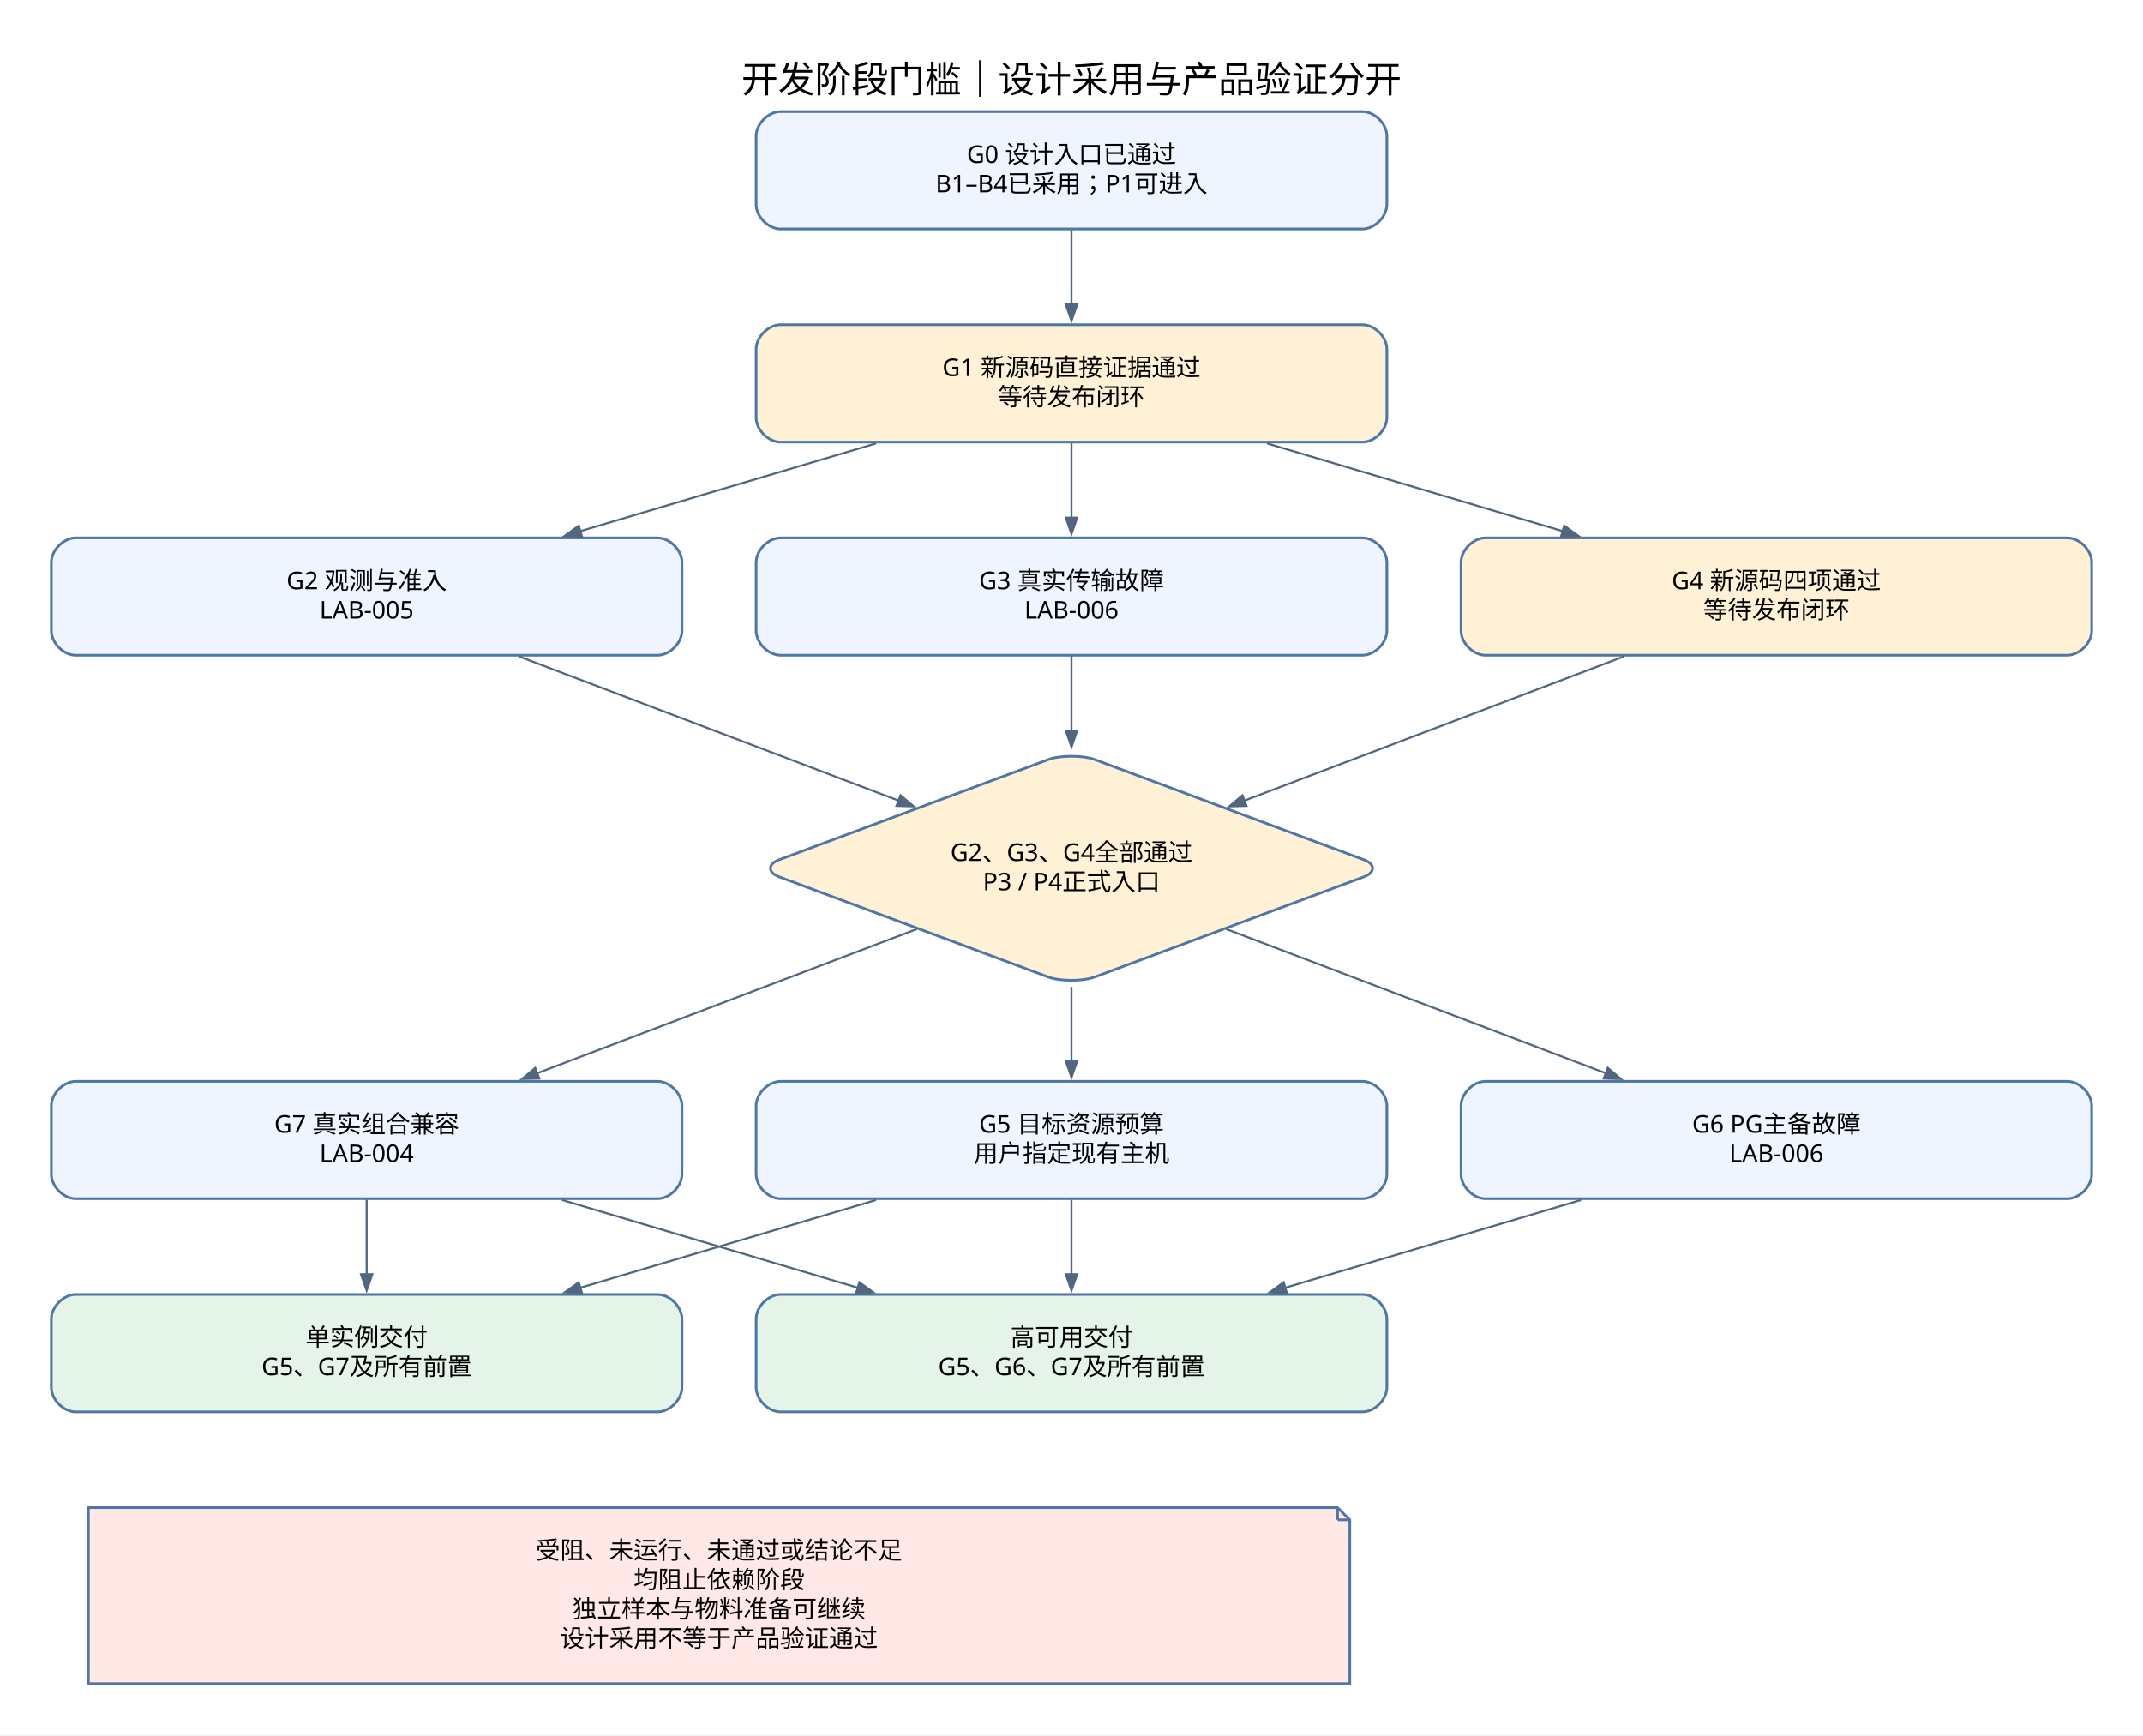
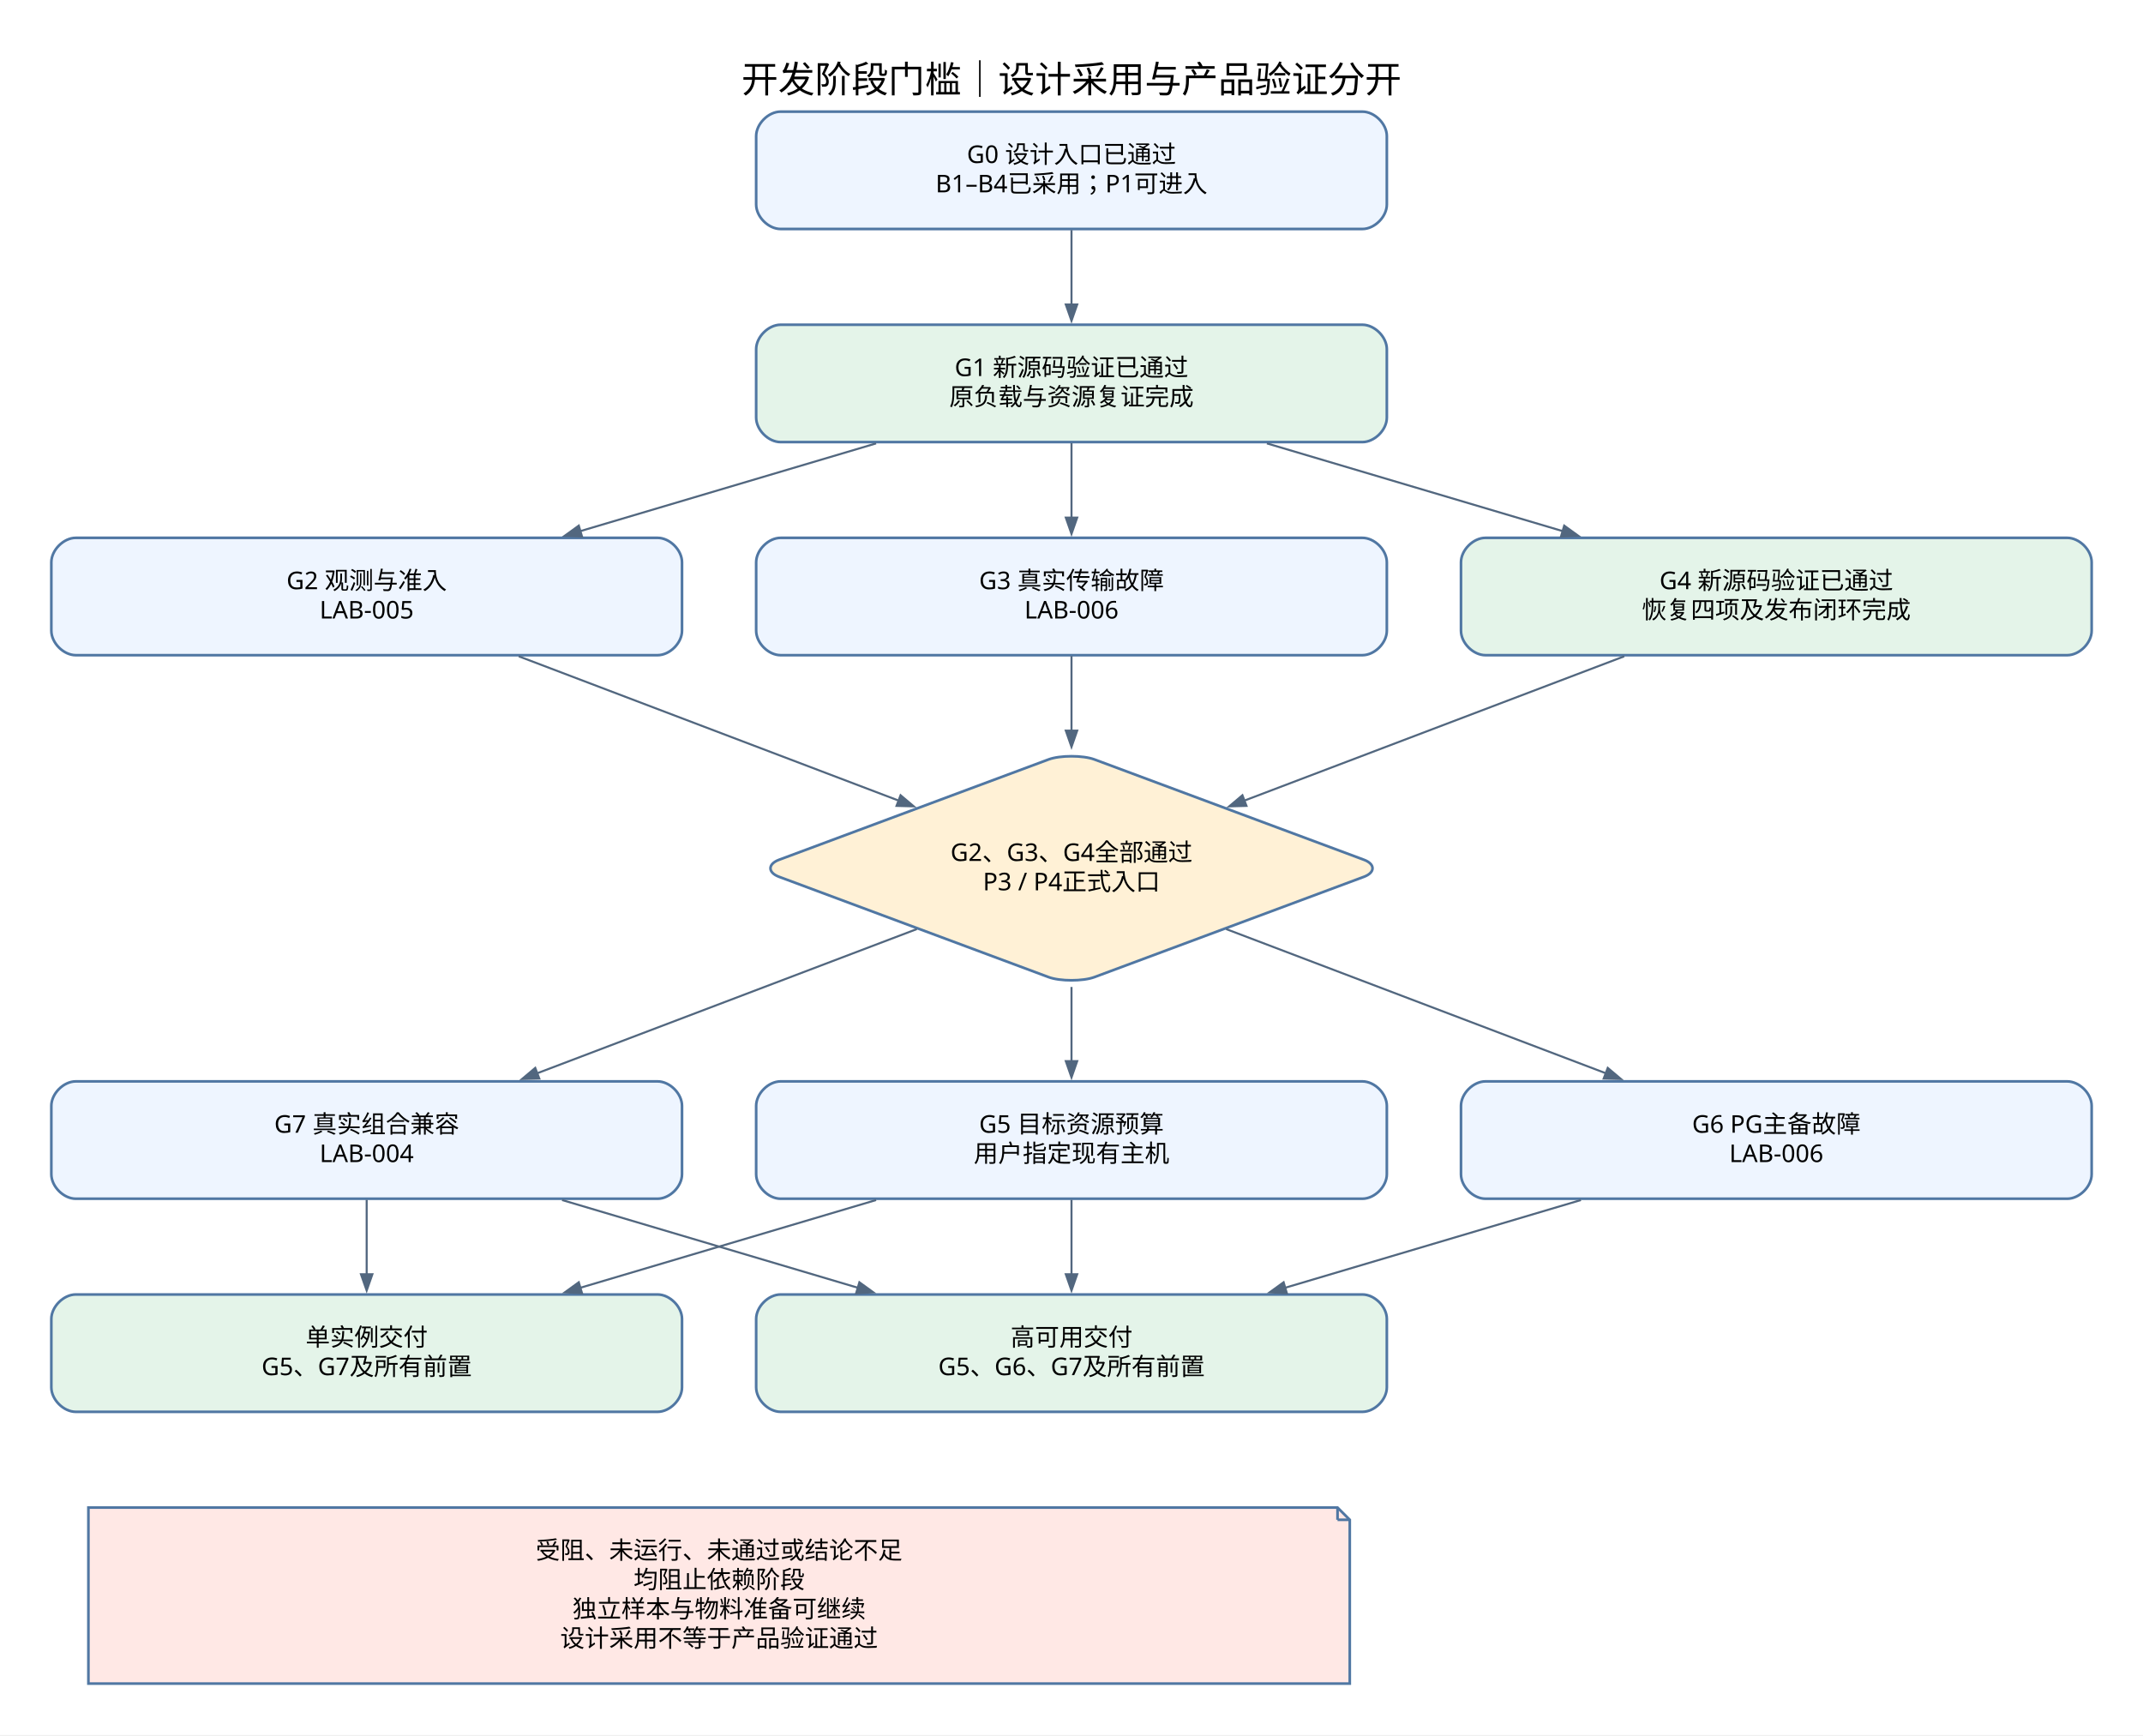
<svg xmlns="http://www.w3.org/2000/svg" width="1052pt" height="852pt" viewBox="0.00 0.00 1052.00 852.00">
  <g id="graph0" class="graph" transform="scale(1 1) rotate(0) translate(25.2 826.4)">
    <polygon fill="white" stroke="none" points="-25.2,25.2 -25.2,-826.4 1026.8,-826.4 1026.8,25.2 -25.2,25.2" />
    <text xml:space="preserve" text-anchor="middle" x="500.8" y="-781" font-family="Noto Sans SC" font-size="18.00">开发阶段门槛｜设计采用与产品验证分开</text>
    <g id="node1" class="node">
      <path fill="#eef5ff" stroke="#5077a3" stroke-width="1.3" d="M643.6,-771.6C643.6,-771.6 358,-771.6 358,-771.6 352,-771.6 346,-765.6 346,-759.6 346,-759.6 346,-726 346,-726 346,-720 352,-714 358,-714 358,-714 643.6,-714 643.6,-714 649.6,-714 655.6,-720 655.6,-726 655.6,-726 655.6,-759.6 655.6,-759.6 655.6,-765.6 649.6,-771.6 643.6,-771.6" />
      <text xml:space="preserve" text-anchor="middle" x="500.8" y="-746.4" font-family="Noto Sans SC" font-size="12.00">G0 设计入口已通过</text>
      <text xml:space="preserve" text-anchor="middle" x="500.8" y="-732" font-family="Noto Sans SC" font-size="12.00">B1–B4已采用；P1可进入</text>
    </g>
    <g id="node2" class="node">
-       <path fill="#fff1d6" stroke="#5077a3" stroke-width="1.3" d="M643.6,-667C643.6,-667 358,-667 358,-667 352,-667 346,-661 346,-655 346,-655 346,-621.4 346,-621.4 346,-615.4 352,-609.4 358,-609.4 358,-609.4 643.6,-609.4 643.6,-609.4 649.6,-609.4 655.6,-615.4 655.6,-621.4 655.6,-621.4 655.6,-655 655.6,-655 655.6,-661 649.6,-667 643.6,-667" />
-       <text xml:space="preserve" text-anchor="middle" x="500.8" y="-641.8" font-family="Noto Sans SC" font-size="12.00">G1 新源码直接证据通过</text>
-       <text xml:space="preserve" text-anchor="middle" x="500.8" y="-627.4" font-family="Noto Sans SC" font-size="12.00">等待发布闭环</text>
+       <path fill="#e4f4e9" stroke="#5077a3" stroke-width="1.3" d="M643.6,-667C643.6,-667 358,-667 358,-667 352,-667 346,-661 346,-655 346,-655 346,-621.4 346,-621.4 346,-615.4 352,-609.4 358,-609.4 358,-609.4 643.6,-609.4 643.6,-609.4 649.6,-609.4 655.6,-615.4 655.6,-621.4 655.6,-621.4 655.6,-655 655.6,-655 655.6,-661 649.6,-667 643.6,-667" />
+       <text xml:space="preserve" text-anchor="middle" x="500.8" y="-641.8" font-family="Noto Sans SC" font-size="12.00">G1 新源码验证已通过</text>
+       <text xml:space="preserve" text-anchor="middle" x="500.8" y="-627.4" font-family="Noto Sans SC" font-size="12.00">原负载与资源复证完成</text>
    </g>
    <g id="edge1" class="edge">
      <path fill="none" stroke="#52677f" d="M500.8,-713.49C500.8,-702.17 500.8,-688.95 500.8,-676.84" />
      <polygon fill="#52677f" stroke="#52677f" points="503.6,-676.93 500.8,-668.93 498,-676.93 503.6,-676.93" />
    </g>
    <g id="node3" class="node">
      <path fill="#eef5ff" stroke="#5077a3" stroke-width="1.3" d="M297.6,-562.4C297.6,-562.4 12,-562.4 12,-562.4 6,-562.4 0,-556.4 0,-550.4 0,-550.4 0,-516.8 0,-516.8 0,-510.8 6,-504.8 12,-504.8 12,-504.8 297.6,-504.8 297.6,-504.8 303.6,-504.8 309.6,-510.8 309.6,-516.8 309.6,-516.8 309.6,-550.4 309.6,-550.4 309.6,-556.4 303.6,-562.4 297.6,-562.4" />
      <text xml:space="preserve" text-anchor="middle" x="154.8" y="-537.2" font-family="Noto Sans SC" font-size="12.00">G2 观测与准入</text>
      <text xml:space="preserve" text-anchor="middle" x="154.8" y="-522.8" font-family="Noto Sans SC" font-size="12.00">LAB-005</text>
    </g>
    <g id="edge2" class="edge">
      <path fill="none" stroke="#52677f" d="M404.88,-608.76C359.69,-595.36 305.69,-579.34 259.45,-565.63" />
      <polygon fill="#52677f" stroke="#52677f" points="260.52,-563.03 252.06,-563.44 258.93,-568.4 260.52,-563.03" />
    </g>
    <g id="node4" class="node">
      <path fill="#eef5ff" stroke="#5077a3" stroke-width="1.3" d="M643.6,-562.4C643.6,-562.4 358,-562.4 358,-562.4 352,-562.4 346,-556.4 346,-550.4 346,-550.4 346,-516.8 346,-516.8 346,-510.8 352,-504.8 358,-504.8 358,-504.8 643.6,-504.8 643.6,-504.8 649.6,-504.8 655.6,-510.8 655.6,-516.8 655.6,-516.8 655.6,-550.4 655.6,-550.4 655.6,-556.4 649.6,-562.4 643.6,-562.4" />
      <text xml:space="preserve" text-anchor="middle" x="500.8" y="-537.2" font-family="Noto Sans SC" font-size="12.00">G3 真实传输故障</text>
      <text xml:space="preserve" text-anchor="middle" x="500.8" y="-522.8" font-family="Noto Sans SC" font-size="12.00">LAB-006</text>
    </g>
    <g id="edge3" class="edge">
      <path fill="none" stroke="#52677f" d="M500.8,-608.89C500.8,-597.57 500.8,-584.35 500.8,-572.24" />
      <polygon fill="#52677f" stroke="#52677f" points="503.6,-572.33 500.8,-564.33 498,-572.33 503.6,-572.33" />
    </g>
    <g id="node5" class="node">
-       <path fill="#fff1d6" stroke="#5077a3" stroke-width="1.3" d="M989.6,-562.4C989.6,-562.4 704,-562.4 704,-562.4 698,-562.4 692,-556.4 692,-550.4 692,-550.4 692,-516.8 692,-516.8 692,-510.8 698,-504.8 704,-504.8 704,-504.8 989.6,-504.8 989.6,-504.8 995.6,-504.8 1001.6,-510.8 1001.6,-516.8 1001.6,-516.8 1001.6,-550.4 1001.6,-550.4 1001.6,-556.4 995.6,-562.4 989.6,-562.4" />
-       <text xml:space="preserve" text-anchor="middle" x="846.8" y="-537.2" font-family="Noto Sans SC" font-size="12.00">G4 新源码四项通过</text>
-       <text xml:space="preserve" text-anchor="middle" x="846.8" y="-522.8" font-family="Noto Sans SC" font-size="12.00">等待发布闭环</text>
+       <path fill="#e4f4e9" stroke="#5077a3" stroke-width="1.3" d="M989.6,-562.4C989.6,-562.4 704,-562.4 704,-562.4 698,-562.4 692,-556.4 692,-550.4 692,-550.4 692,-516.8 692,-516.8 692,-510.8 698,-504.8 704,-504.8 704,-504.8 989.6,-504.8 989.6,-504.8 995.6,-504.8 1001.6,-510.8 1001.6,-516.8 1001.6,-516.8 1001.6,-550.4 1001.6,-550.4 1001.6,-556.4 995.6,-562.4 989.6,-562.4" />
+       <text xml:space="preserve" text-anchor="middle" x="846.8" y="-537.2" font-family="Noto Sans SC" font-size="12.00">G4 新源码验证已通过</text>
+       <text xml:space="preserve" text-anchor="middle" x="846.8" y="-522.8" font-family="Noto Sans SC" font-size="12.00">恢复四项及发布闭环完成</text>
    </g>
    <g id="edge4" class="edge">
      <path fill="none" stroke="#52677f" d="M596.72,-608.76C641.91,-595.36 695.91,-579.34 742.15,-565.63" />
      <polygon fill="#52677f" stroke="#52677f" points="742.67,-568.4 749.54,-563.44 741.08,-563.03 742.67,-568.4" />
    </g>
    <g id="node6" class="node">
      <path fill="#fff1d6" stroke="#5077a3" stroke-width="1.3" d="M489.55,-453.62C489.55,-453.62 357.25,-404.38 357.25,-404.38 351.62,-402.29 351.62,-398.11 357.25,-396.02 357.25,-396.02 489.55,-346.78 489.55,-346.78 495.18,-344.69 506.42,-344.69 512.05,-346.78 512.05,-346.78 644.35,-396.02 644.35,-396.02 649.98,-398.11 649.98,-402.29 644.35,-404.38 644.35,-404.38 512.05,-453.62 512.05,-453.62 506.42,-455.71 495.18,-455.71 489.55,-453.62" />
      <text xml:space="preserve" text-anchor="middle" x="500.8" y="-403.8" font-family="Noto Sans SC" font-size="12.00">G2、G3、G4全部通过</text>
      <text xml:space="preserve" text-anchor="middle" x="500.8" y="-389.4" font-family="Noto Sans SC" font-size="12.00">P3 / P4正式入口</text>
    </g>
    <g id="edge5" class="edge">
      <path fill="none" stroke="#52677f" d="M229.45,-504.25C284.34,-483.4 359.02,-455.04 416.14,-433.35" />
      <polygon fill="#52677f" stroke="#52677f" points="416.89,-436.06 423.37,-430.6 414.9,-430.83 416.89,-436.06" />
    </g>
    <g id="edge6" class="edge">
      <path fill="none" stroke="#52677f" d="M500.8,-504.41C500.8,-493.55 500.8,-480.63 500.8,-467.67" />
      <polygon fill="#52677f" stroke="#52677f" points="503.6,-467.77 500.8,-459.77 498,-467.77 503.6,-467.77" />
    </g>
    <g id="edge7" class="edge">
      <path fill="none" stroke="#52677f" d="M772.15,-504.25C717.26,-483.4 642.58,-455.04 585.46,-433.35" />
      <polygon fill="#52677f" stroke="#52677f" points="586.7,-430.83 578.23,-430.6 584.71,-436.06 586.7,-430.83" />
    </g>
    <g id="node7" class="node">
      <path fill="#eef5ff" stroke="#5077a3" stroke-width="1.3" d="M643.6,-295.6C643.6,-295.6 358,-295.6 358,-295.6 352,-295.6 346,-289.6 346,-283.6 346,-283.6 346,-250 346,-250 346,-244 352,-238 358,-238 358,-238 643.6,-238 643.6,-238 649.6,-238 655.6,-244 655.6,-250 655.6,-250 655.6,-283.6 655.6,-283.6 655.6,-289.6 649.6,-295.6 643.6,-295.6" />
      <text xml:space="preserve" text-anchor="middle" x="500.8" y="-270.4" font-family="Noto Sans SC" font-size="12.00">G5 目标资源预算</text>
      <text xml:space="preserve" text-anchor="middle" x="500.8" y="-256" font-family="Noto Sans SC" font-size="12.00">用户指定现有主机</text>
    </g>
    <g id="edge8" class="edge">
      <path fill="none" stroke="#52677f" d="M500.8,-341.95C500.8,-329.52 500.8,-316.68 500.8,-305.26" />
      <polygon fill="#52677f" stroke="#52677f" points="503.6,-305.54 500.8,-297.54 498,-305.54 503.6,-305.54" />
    </g>
    <g id="node8" class="node">
      <path fill="#eef5ff" stroke="#5077a3" stroke-width="1.3" d="M989.6,-295.6C989.6,-295.6 704,-295.6 704,-295.6 698,-295.6 692,-289.6 692,-283.6 692,-283.6 692,-250 692,-250 692,-244 698,-238 704,-238 704,-238 989.6,-238 989.6,-238 995.6,-238 1001.6,-244 1001.6,-250 1001.6,-250 1001.6,-283.6 1001.6,-283.6 1001.6,-289.6 995.6,-295.6 989.6,-295.6" />
      <text xml:space="preserve" text-anchor="middle" x="846.8" y="-270.4" font-family="Noto Sans SC" font-size="12.00">G6 PG主备故障</text>
      <text xml:space="preserve" text-anchor="middle" x="846.8" y="-256" font-family="Noto Sans SC" font-size="12.00">LAB-006</text>
    </g>
    <g id="edge9" class="edge">
      <path fill="none" stroke="#52677f" d="M576.73,-370.36C631.89,-349.42 706.51,-321.08 763.33,-299.5" />
      <polygon fill="#52677f" stroke="#52677f" points="764.04,-302.23 770.52,-296.77 762.05,-296.99 764.04,-302.23" />
    </g>
    <g id="node9" class="node">
      <path fill="#eef5ff" stroke="#5077a3" stroke-width="1.3" d="M297.6,-295.6C297.6,-295.6 12,-295.6 12,-295.6 6,-295.6 0,-289.6 0,-283.6 0,-283.6 0,-250 0,-250 0,-244 6,-238 12,-238 12,-238 297.6,-238 297.6,-238 303.6,-238 309.6,-244 309.6,-250 309.6,-250 309.6,-283.6 309.6,-283.6 309.6,-289.6 303.6,-295.6 297.6,-295.6" />
      <text xml:space="preserve" text-anchor="middle" x="154.8" y="-270.4" font-family="Noto Sans SC" font-size="12.00">G7 真实组合兼容</text>
      <text xml:space="preserve" text-anchor="middle" x="154.8" y="-256" font-family="Noto Sans SC" font-size="12.00">LAB-004</text>
    </g>
    <g id="edge10" class="edge">
      <path fill="none" stroke="#52677f" d="M424.87,-370.36C369.71,-349.42 295.09,-321.08 238.27,-299.5" />
      <polygon fill="#52677f" stroke="#52677f" points="239.55,-296.99 231.08,-296.77 237.56,-302.23 239.55,-296.99" />
    </g>
    <g id="node10" class="node">
      <path fill="#e4f4e9" stroke="#5077a3" stroke-width="1.3" d="M297.6,-191C297.6,-191 12,-191 12,-191 6,-191 0,-185 0,-179 0,-179 0,-145.4 0,-145.4 0,-139.4 6,-133.4 12,-133.4 12,-133.4 297.6,-133.4 297.6,-133.4 303.6,-133.4 309.6,-139.4 309.6,-145.4 309.6,-145.4 309.6,-179 309.6,-179 309.6,-185 303.6,-191 297.6,-191" />
      <text xml:space="preserve" text-anchor="middle" x="154.8" y="-165.8" font-family="Noto Sans SC" font-size="12.00">单实例交付</text>
      <text xml:space="preserve" text-anchor="middle" x="154.8" y="-151.4" font-family="Noto Sans SC" font-size="12.00">G5、G7及所有前置</text>
    </g>
    <g id="edge11" class="edge">
      <path fill="none" stroke="#52677f" d="M404.88,-237.36C359.69,-223.96 305.69,-207.94 259.45,-194.23" />
      <polygon fill="#52677f" stroke="#52677f" points="260.52,-191.63 252.06,-192.04 258.93,-197 260.52,-191.63" />
    </g>
    <g id="node11" class="node">
      <path fill="#e4f4e9" stroke="#5077a3" stroke-width="1.3" d="M643.6,-191C643.6,-191 358,-191 358,-191 352,-191 346,-185 346,-179 346,-179 346,-145.4 346,-145.4 346,-139.4 352,-133.4 358,-133.4 358,-133.4 643.6,-133.4 643.6,-133.4 649.6,-133.4 655.6,-139.4 655.6,-145.4 655.6,-145.4 655.6,-179 655.6,-179 655.6,-185 649.6,-191 643.6,-191" />
      <text xml:space="preserve" text-anchor="middle" x="500.8" y="-165.8" font-family="Noto Sans SC" font-size="12.00">高可用交付</text>
      <text xml:space="preserve" text-anchor="middle" x="500.8" y="-151.4" font-family="Noto Sans SC" font-size="12.00">G5、G6、G7及所有前置</text>
    </g>
    <g id="edge13" class="edge">
      <path fill="none" stroke="#52677f" d="M500.8,-237.49C500.8,-226.17 500.8,-212.95 500.8,-200.84" />
      <polygon fill="#52677f" stroke="#52677f" points="503.6,-200.93 500.8,-192.93 498,-200.93 503.6,-200.93" />
    </g>
    <g id="edge14" class="edge">
      <path fill="none" stroke="#52677f" d="M750.88,-237.36C705.69,-223.96 651.69,-207.94 605.45,-194.23" />
      <polygon fill="#52677f" stroke="#52677f" points="606.52,-191.63 598.06,-192.04 604.93,-197 606.52,-191.63" />
    </g>
    <g id="edge12" class="edge">
      <path fill="none" stroke="#52677f" d="M154.8,-237.49C154.8,-226.17 154.8,-212.95 154.8,-200.84" />
      <polygon fill="#52677f" stroke="#52677f" points="157.6,-200.93 154.8,-192.93 152,-200.93 157.6,-200.93" />
    </g>
    <g id="edge15" class="edge">
      <path fill="none" stroke="#52677f" d="M250.72,-237.36C295.91,-223.96 349.91,-207.94 396.15,-194.23" />
      <polygon fill="#52677f" stroke="#52677f" points="396.67,-197 403.54,-192.04 395.08,-191.63 396.67,-197" />
    </g>
    <g id="node12" class="node">
      <polygon fill="#ffe8e5" stroke="#5077a3" stroke-width="1.3" points="631.4,-86.4 18.2,-86.4 18.2,0 637.4,0 637.4,-80.4 631.4,-86.4" />
      <polyline fill="none" stroke="#5077a3" stroke-width="1.3" points="631.4,-86.4 631.4,-80.4" />
      <polyline fill="none" stroke="#5077a3" stroke-width="1.3" points="637.4,-80.4 631.4,-80.4" />
      <text xml:space="preserve" text-anchor="middle" x="327.8" y="-61.2" font-family="Noto Sans SC" font-size="12.00">受阻、未运行、未通过或结论不足</text>
      <text xml:space="preserve" text-anchor="middle" x="327.8" y="-46.8" font-family="Noto Sans SC" font-size="12.00">均阻止依赖阶段</text>
      <text xml:space="preserve" text-anchor="middle" x="327.8" y="-32.4" font-family="Noto Sans SC" font-size="12.00">独立样本与物料准备可继续</text>
      <text xml:space="preserve" text-anchor="middle" x="327.8" y="-18" font-family="Noto Sans SC" font-size="12.00">设计采用不等于产品验证通过</text>
    </g>
  </g>
</svg>
